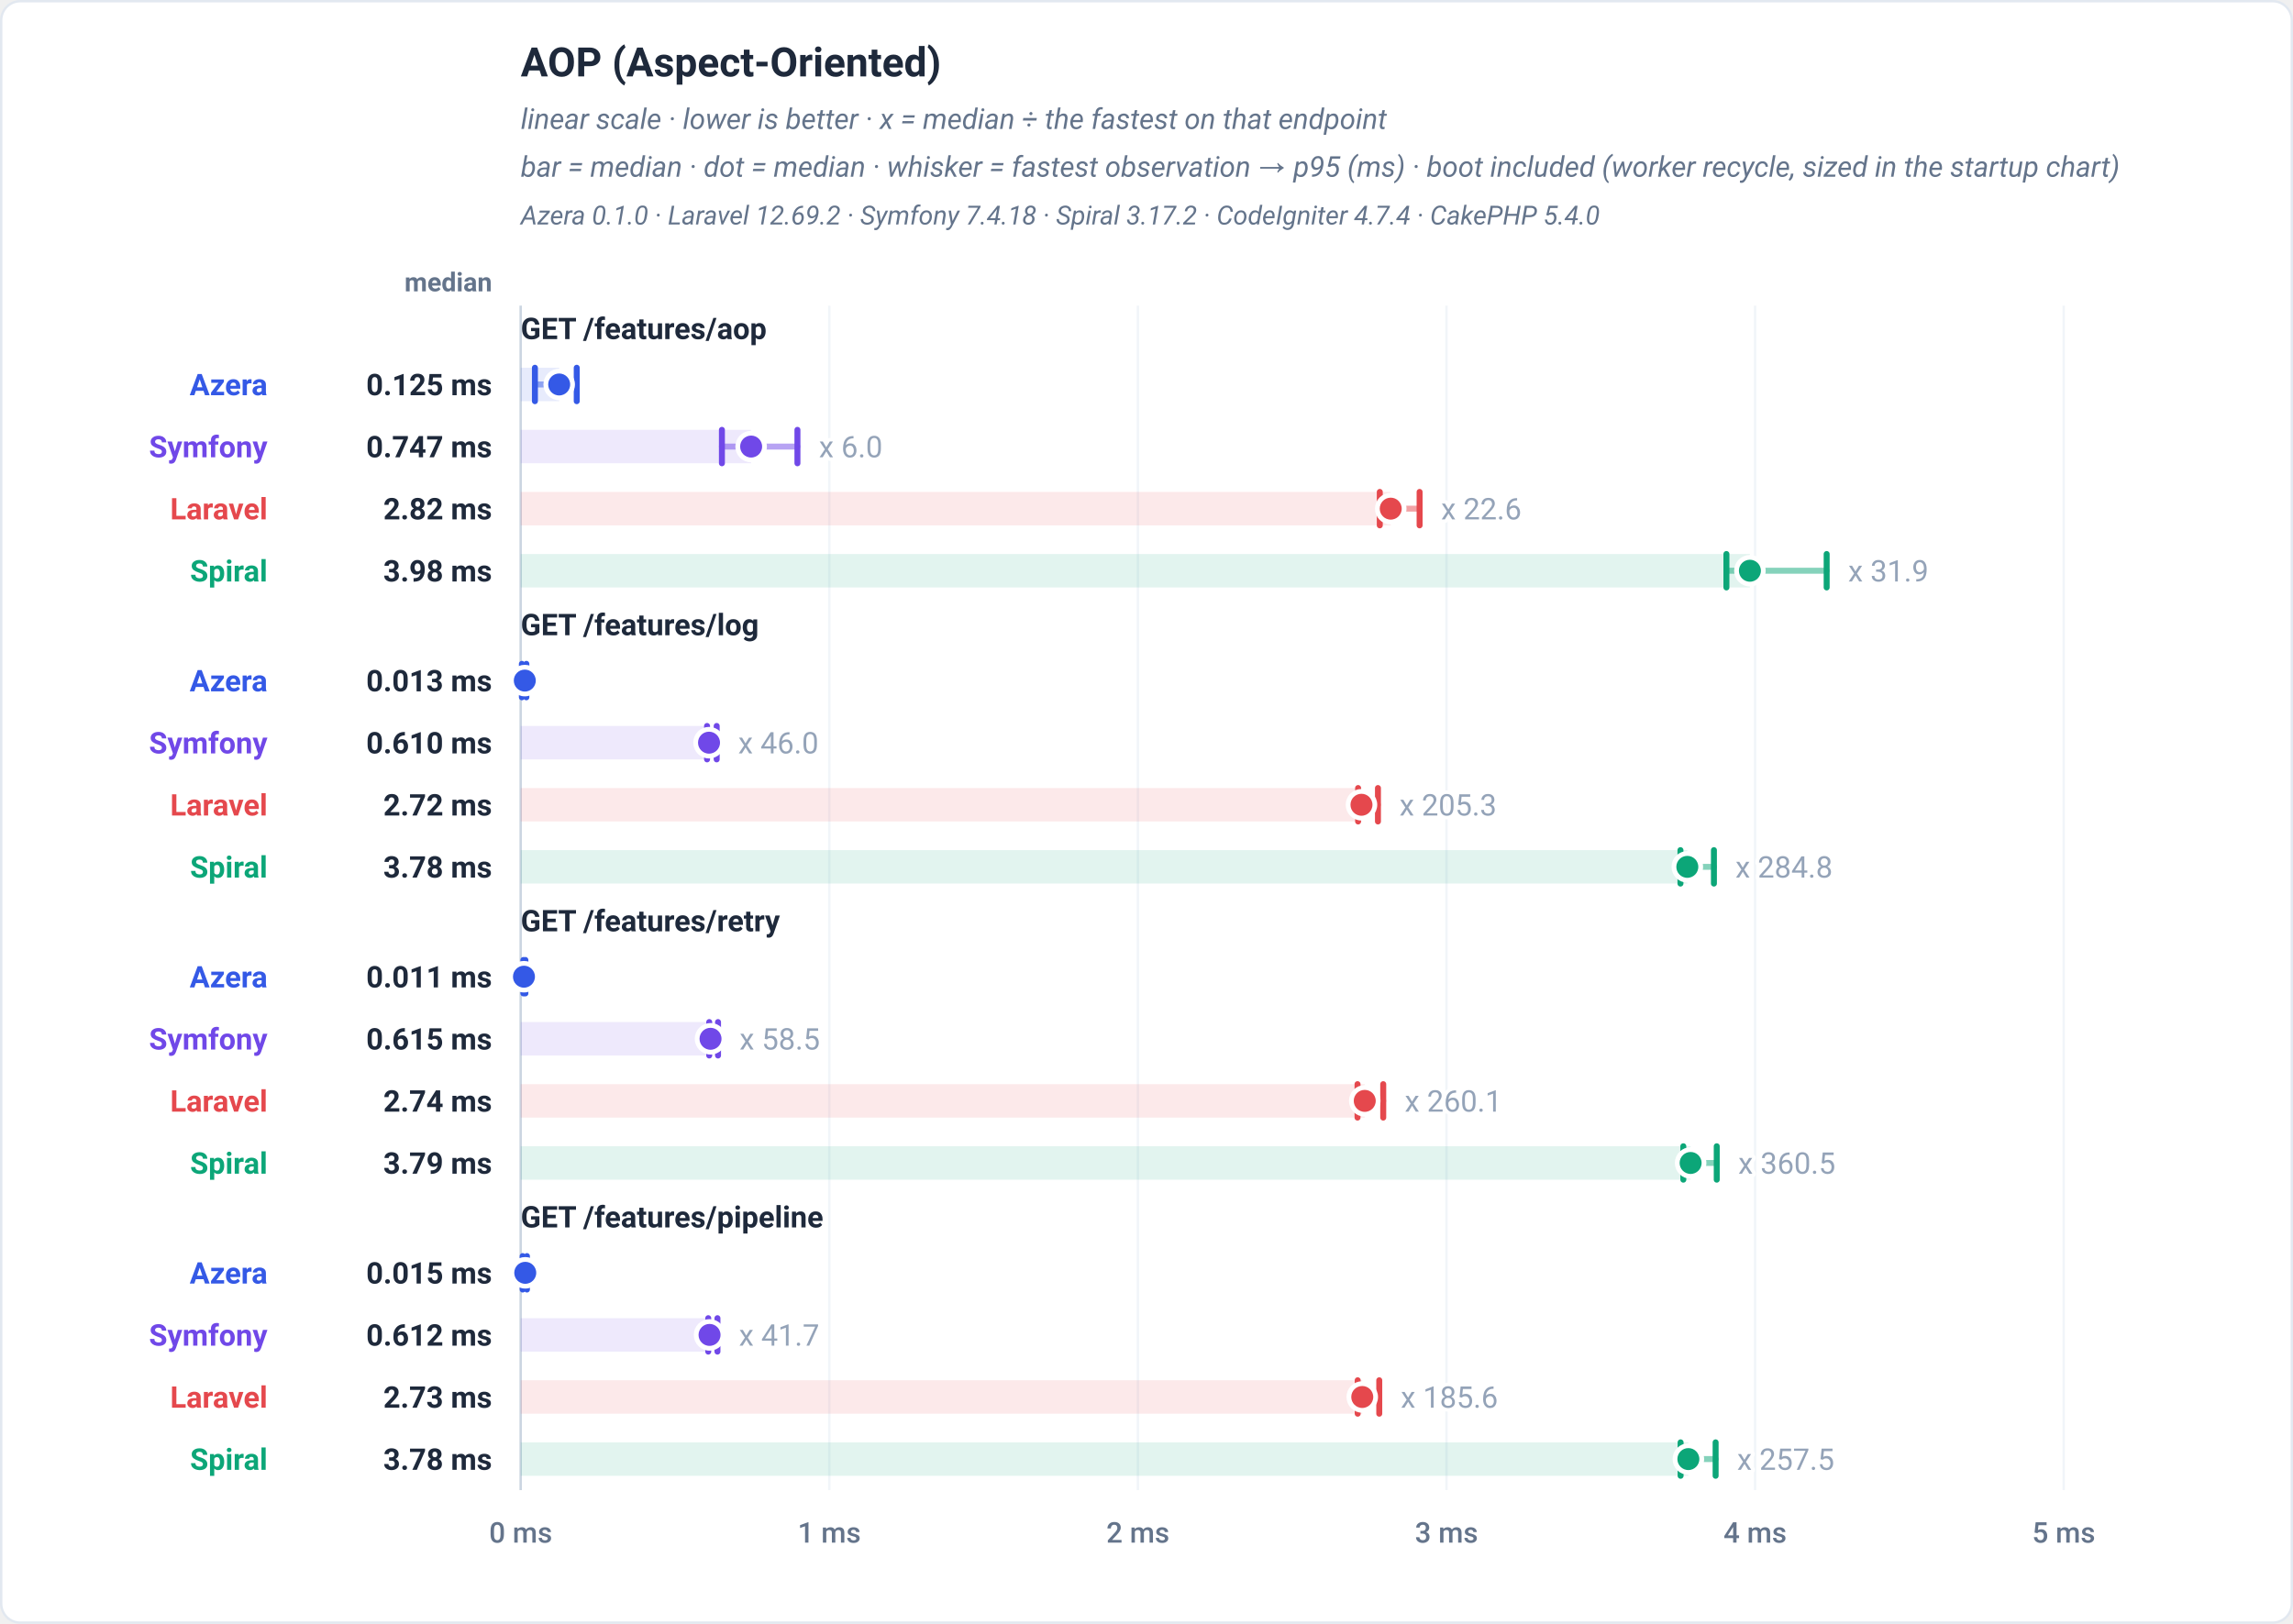
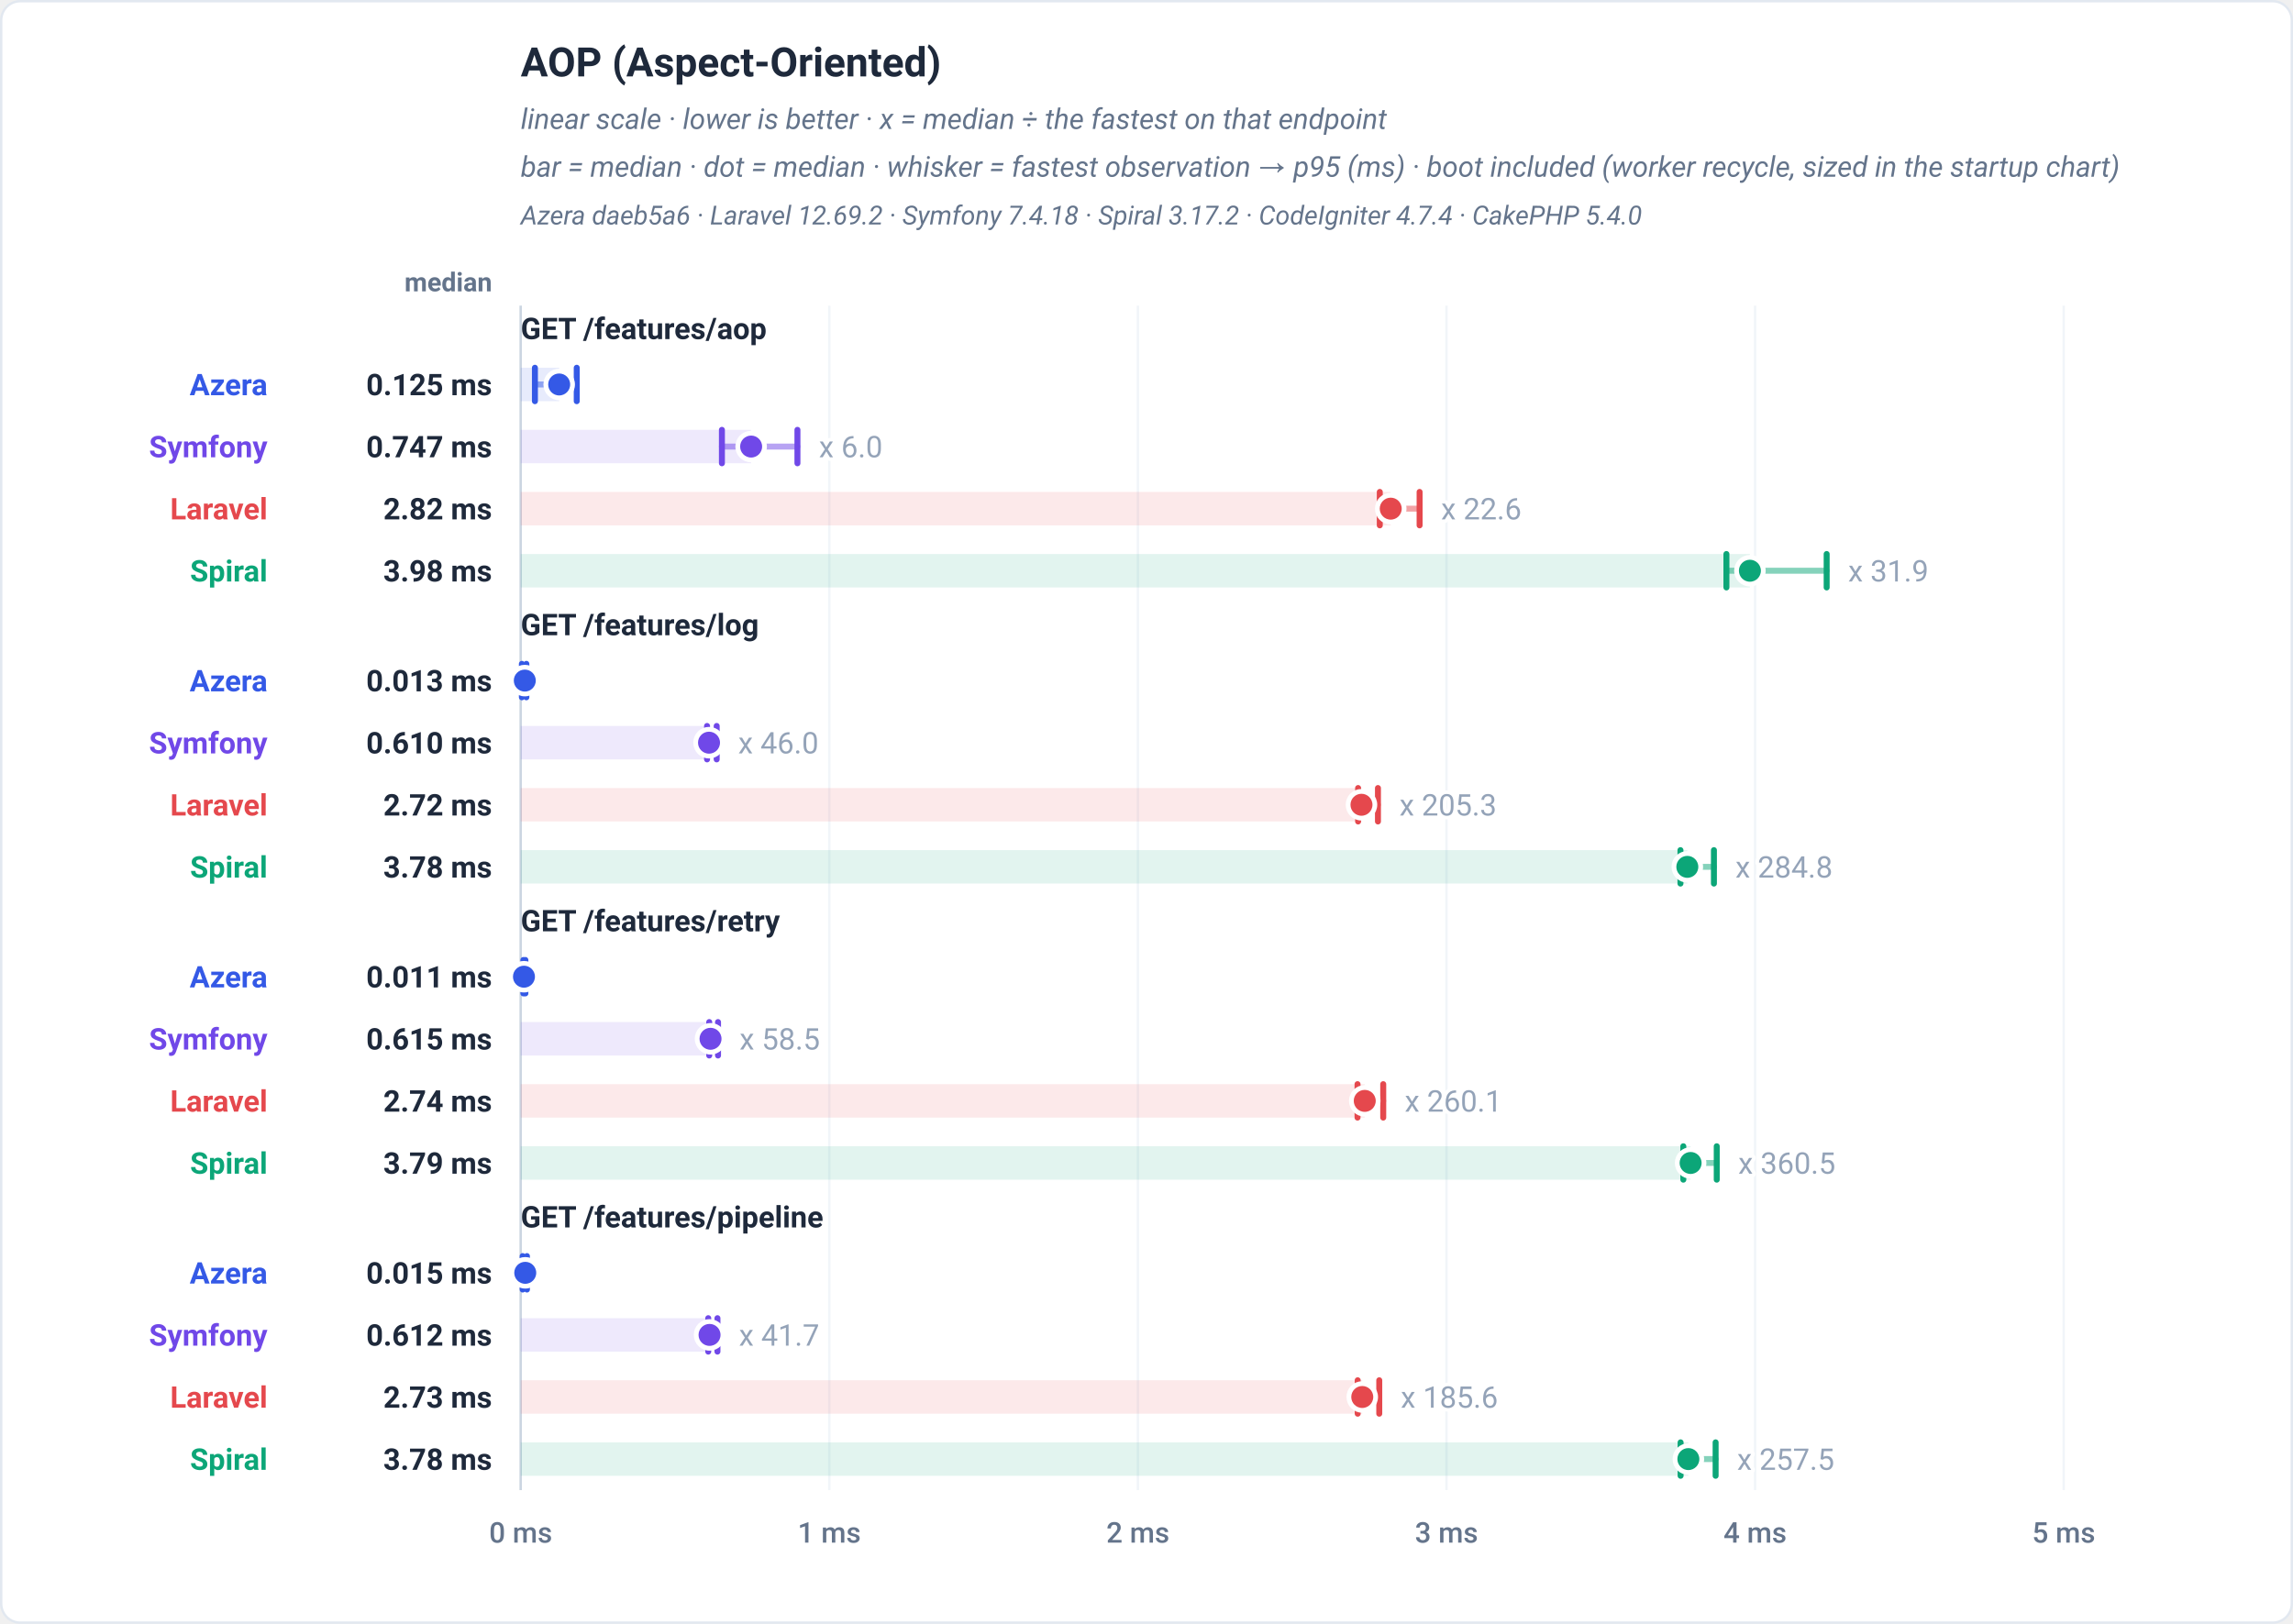
<svg xmlns="http://www.w3.org/2000/svg" viewBox="0 0 960 680" width="960" height="680" role="img" font-family="-apple-system,BlinkMacSystemFont,'Segoe UI',Roboto,Helvetica,Arial,sans-serif">
  <rect x="0.5" y="0.5" width="959" height="679" rx="8" fill="#ffffff" stroke="#e2e8f0" />
  <text x="218" y="32" font-family="-apple-system,BlinkMacSystemFont,'Segoe UI',Roboto,Helvetica,Arial,sans-serif" font-size="17" font-weight="700" fill="#1e293b" text-anchor="start">AOP (Aspect-Oriented)</text>
  <text x="218" y="54" font-family="-apple-system,BlinkMacSystemFont,'Segoe UI',Roboto,Helvetica,Arial,sans-serif" font-size="12" font-weight="400" fill="#64748b" text-anchor="start" font-style="italic">linear scale · lower is better · x = median ÷ the fastest on that endpoint</text>
  <text x="218" y="74" font-family="-apple-system,BlinkMacSystemFont,'Segoe UI',Roboto,Helvetica,Arial,sans-serif" font-size="12" font-weight="400" fill="#64748b" text-anchor="start" font-style="italic">bar = median · dot = median · whisker = fastest observation → p95 (ms) · boot included (worker recycle, sized in the startup chart)</text>
-   <text x="218" y="94" font-family="-apple-system,BlinkMacSystemFont,'Segoe UI',Roboto,Helvetica,Arial,sans-serif" font-size="11" font-weight="400" fill="#64748b" text-anchor="start" font-style="italic">Azera 0.1.0 · Laravel 12.69.2 · Symfony 7.4.18 · Spiral 3.17.2 · CodeIgniter 4.7.4 · CakePHP 5.4.0</text>
+   <text x="218" y="94" font-family="-apple-system,BlinkMacSystemFont,'Segoe UI',Roboto,Helvetica,Arial,sans-serif" font-size="11" font-weight="400" fill="#64748b" text-anchor="start" font-style="italic">Azera daeb5a6 · Laravel 12.69.2 · Symfony 7.4.18 · Spiral 3.17.2 · CodeIgniter 4.7.4 · CakePHP 5.4.0</text>
  <text x="206" y="122" font-family="-apple-system,BlinkMacSystemFont,'Segoe UI',Roboto,Helvetica,Arial,sans-serif" font-size="11" font-weight="600" fill="#64748b" text-anchor="end">median</text>
  <line x1="218" y1="128" x2="218" y2="624" stroke="#f1f5f9" stroke-width="1" />
  <text x="218" y="646" font-family="-apple-system,BlinkMacSystemFont,'Segoe UI',Roboto,Helvetica,Arial,sans-serif" font-size="12" font-weight="500" fill="#64748b" text-anchor="middle">0 ms</text>
  <line x1="347.2" y1="128" x2="347.2" y2="624" stroke="#f1f5f9" stroke-width="1" />
  <text x="347.2" y="646" font-family="-apple-system,BlinkMacSystemFont,'Segoe UI',Roboto,Helvetica,Arial,sans-serif" font-size="12" font-weight="500" fill="#64748b" text-anchor="middle">1 ms</text>
  <line x1="476.4" y1="128" x2="476.4" y2="624" stroke="#f1f5f9" stroke-width="1" />
  <text x="476.4" y="646" font-family="-apple-system,BlinkMacSystemFont,'Segoe UI',Roboto,Helvetica,Arial,sans-serif" font-size="12" font-weight="500" fill="#64748b" text-anchor="middle">2 ms</text>
  <line x1="605.6" y1="128" x2="605.6" y2="624" stroke="#f1f5f9" stroke-width="1" />
  <text x="605.6" y="646" font-family="-apple-system,BlinkMacSystemFont,'Segoe UI',Roboto,Helvetica,Arial,sans-serif" font-size="12" font-weight="500" fill="#64748b" text-anchor="middle">3 ms</text>
  <line x1="734.8" y1="128" x2="734.8" y2="624" stroke="#f1f5f9" stroke-width="1" />
  <text x="734.8" y="646" font-family="-apple-system,BlinkMacSystemFont,'Segoe UI',Roboto,Helvetica,Arial,sans-serif" font-size="12" font-weight="500" fill="#64748b" text-anchor="middle">4 ms</text>
  <line x1="864" y1="128" x2="864" y2="624" stroke="#f1f5f9" stroke-width="1" />
  <text x="864" y="646" font-family="-apple-system,BlinkMacSystemFont,'Segoe UI',Roboto,Helvetica,Arial,sans-serif" font-size="12" font-weight="500" fill="#64748b" text-anchor="middle">5 ms</text>
  <line x1="218" y1="128" x2="218" y2="624" stroke="#cbd5e1" stroke-width="1" />
  <text x="218" y="142" font-family="-apple-system,BlinkMacSystemFont,'Segoe UI',Roboto,Helvetica,Arial,sans-serif" font-size="12.5" font-weight="700" fill="#1e293b" text-anchor="start">GET /features/aop</text>
  <rect x="218" y="154" width="16.11" height="14" fill="#3459e6" fill-opacity="0.12" />
  <line x1="223.95" y1="161" x2="241.46" y2="161" stroke="#3459e6" stroke-width="2.5" stroke-linecap="round" opacity="0.5" />
  <line x1="223.95" y1="154" x2="223.95" y2="168" stroke="#3459e6" stroke-width="2.5" stroke-linecap="round" />
  <line x1="241.46" y1="154" x2="241.46" y2="168" stroke="#3459e6" stroke-width="2.5" stroke-linecap="round" />
  <circle cx="234.11" cy="161" r="5.6" fill="#3459e6" stroke="#ffffff" stroke-width="2" />
  <text x="112" y="165.5" font-family="-apple-system,BlinkMacSystemFont,'Segoe UI',Roboto,Helvetica,Arial,sans-serif" font-size="12.5" font-weight="700" fill="#3459e6" text-anchor="end">Azera</text>
  <text x="206" y="165.5" font-family="-apple-system,BlinkMacSystemFont,'Segoe UI',Roboto,Helvetica,Arial,sans-serif" font-size="12.5" font-weight="700" fill="#1e293b" text-anchor="end">0.125 ms</text>
  <rect x="218" y="180" width="96.47" height="14" fill="#7048e8" fill-opacity="0.12" />
  <line x1="302.24" y1="187" x2="333.86" y2="187" stroke="#7048e8" stroke-width="2.5" stroke-linecap="round" opacity="0.5" />
  <line x1="302.24" y1="180" x2="302.24" y2="194" stroke="#7048e8" stroke-width="2.5" stroke-linecap="round" />
  <line x1="333.86" y1="180" x2="333.86" y2="194" stroke="#7048e8" stroke-width="2.5" stroke-linecap="round" />
  <circle cx="314.47" cy="187" r="5.6" fill="#7048e8" stroke="#ffffff" stroke-width="2" />
  <text x="342.86" y="191.5" font-family="-apple-system,BlinkMacSystemFont,'Segoe UI',Roboto,Helvetica,Arial,sans-serif" font-size="12.5" font-weight="400" fill="#94a3b8" text-anchor="start" stroke="#ffffff" stroke-width="3" paint-order="stroke" stroke-linejoin="round">x 6.0</text>
  <text x="112" y="191.5" font-family="-apple-system,BlinkMacSystemFont,'Segoe UI',Roboto,Helvetica,Arial,sans-serif" font-size="12.5" font-weight="700" fill="#7048e8" text-anchor="end">Symfony</text>
  <text x="206" y="191.5" font-family="-apple-system,BlinkMacSystemFont,'Segoe UI',Roboto,Helvetica,Arial,sans-serif" font-size="12.5" font-weight="700" fill="#1e293b" text-anchor="end">0.747 ms</text>
  <rect x="218" y="206" width="364.25" height="14" fill="#e5484d" fill-opacity="0.12" />
  <line x1="577.67" y1="213" x2="594.34" y2="213" stroke="#e5484d" stroke-width="2.5" stroke-linecap="round" opacity="0.5" />
  <line x1="577.67" y1="206" x2="577.67" y2="220" stroke="#e5484d" stroke-width="2.5" stroke-linecap="round" />
  <line x1="594.34" y1="206" x2="594.34" y2="220" stroke="#e5484d" stroke-width="2.5" stroke-linecap="round" />
  <circle cx="582.25" cy="213" r="5.6" fill="#e5484d" stroke="#ffffff" stroke-width="2" />
  <text x="603.34" y="217.5" font-family="-apple-system,BlinkMacSystemFont,'Segoe UI',Roboto,Helvetica,Arial,sans-serif" font-size="12.5" font-weight="400" fill="#94a3b8" text-anchor="start" stroke="#ffffff" stroke-width="3" paint-order="stroke" stroke-linejoin="round">x 22.6</text>
  <text x="112" y="217.5" font-family="-apple-system,BlinkMacSystemFont,'Segoe UI',Roboto,Helvetica,Arial,sans-serif" font-size="12.5" font-weight="700" fill="#e5484d" text-anchor="end">Laravel</text>
  <text x="206" y="217.5" font-family="-apple-system,BlinkMacSystemFont,'Segoe UI',Roboto,Helvetica,Arial,sans-serif" font-size="12.5" font-weight="700" fill="#1e293b" text-anchor="end">2.82 ms</text>
  <rect x="218" y="232" width="514.62" height="14" fill="#0ca678" fill-opacity="0.12" />
  <line x1="722.79" y1="239" x2="764.76" y2="239" stroke="#0ca678" stroke-width="2.5" stroke-linecap="round" opacity="0.5" />
  <line x1="722.79" y1="232" x2="722.79" y2="246" stroke="#0ca678" stroke-width="2.5" stroke-linecap="round" />
  <line x1="764.76" y1="232" x2="764.76" y2="246" stroke="#0ca678" stroke-width="2.5" stroke-linecap="round" />
  <circle cx="732.62" cy="239" r="5.6" fill="#0ca678" stroke="#ffffff" stroke-width="2" />
  <text x="773.76" y="243.5" font-family="-apple-system,BlinkMacSystemFont,'Segoe UI',Roboto,Helvetica,Arial,sans-serif" font-size="12.5" font-weight="400" fill="#94a3b8" text-anchor="start" stroke="#ffffff" stroke-width="3" paint-order="stroke" stroke-linejoin="round">x 31.9</text>
  <text x="112" y="243.5" font-family="-apple-system,BlinkMacSystemFont,'Segoe UI',Roboto,Helvetica,Arial,sans-serif" font-size="12.5" font-weight="700" fill="#0ca678" text-anchor="end">Spiral</text>
  <text x="206" y="243.5" font-family="-apple-system,BlinkMacSystemFont,'Segoe UI',Roboto,Helvetica,Arial,sans-serif" font-size="12.5" font-weight="700" fill="#1e293b" text-anchor="end">3.98 ms</text>
  <text x="218" y="266" font-family="-apple-system,BlinkMacSystemFont,'Segoe UI',Roboto,Helvetica,Arial,sans-serif" font-size="12.5" font-weight="700" fill="#1e293b" text-anchor="start">GET /features/log</text>
  <rect x="218" y="278" width="1.71" height="14" fill="#3459e6" fill-opacity="0.12" />
  <line x1="218.49" y1="285" x2="220.37" y2="285" stroke="#3459e6" stroke-width="2.5" stroke-linecap="round" opacity="0.5" />
  <line x1="218.49" y1="278" x2="218.49" y2="292" stroke="#3459e6" stroke-width="2.5" stroke-linecap="round" />
  <line x1="220.37" y1="278" x2="220.37" y2="292" stroke="#3459e6" stroke-width="2.5" stroke-linecap="round" />
  <circle cx="219.71" cy="285" r="5.6" fill="#3459e6" stroke="#ffffff" stroke-width="2" />
  <text x="112" y="289.5" font-family="-apple-system,BlinkMacSystemFont,'Segoe UI',Roboto,Helvetica,Arial,sans-serif" font-size="12.5" font-weight="700" fill="#3459e6" text-anchor="end">Azera</text>
  <text x="206" y="289.5" font-family="-apple-system,BlinkMacSystemFont,'Segoe UI',Roboto,Helvetica,Arial,sans-serif" font-size="12.5" font-weight="700" fill="#1e293b" text-anchor="end">0.013 ms</text>
  <rect x="218" y="304" width="78.84" height="14" fill="#7048e8" fill-opacity="0.12" />
  <line x1="296.02" y1="311" x2="300.05" y2="311" stroke="#7048e8" stroke-width="2.5" stroke-linecap="round" opacity="0.5" />
  <line x1="296.02" y1="304" x2="296.02" y2="318" stroke="#7048e8" stroke-width="2.5" stroke-linecap="round" />
  <line x1="300.05" y1="304" x2="300.05" y2="318" stroke="#7048e8" stroke-width="2.5" stroke-linecap="round" />
  <circle cx="296.84" cy="311" r="5.6" fill="#7048e8" stroke="#ffffff" stroke-width="2" />
  <text x="309.05" y="315.5" font-family="-apple-system,BlinkMacSystemFont,'Segoe UI',Roboto,Helvetica,Arial,sans-serif" font-size="12.5" font-weight="400" fill="#94a3b8" text-anchor="start" stroke="#ffffff" stroke-width="3" paint-order="stroke" stroke-linejoin="round">x 46.0</text>
  <text x="112" y="315.5" font-family="-apple-system,BlinkMacSystemFont,'Segoe UI',Roboto,Helvetica,Arial,sans-serif" font-size="12.5" font-weight="700" fill="#7048e8" text-anchor="end">Symfony</text>
  <text x="206" y="315.5" font-family="-apple-system,BlinkMacSystemFont,'Segoe UI',Roboto,Helvetica,Arial,sans-serif" font-size="12.5" font-weight="700" fill="#1e293b" text-anchor="end">0.610 ms</text>
  <rect x="218" y="330" width="352" height="14" fill="#e5484d" fill-opacity="0.12" />
  <line x1="568.59" y1="337" x2="576.9" y2="337" stroke="#e5484d" stroke-width="2.5" stroke-linecap="round" opacity="0.5" />
  <line x1="568.59" y1="330" x2="568.59" y2="344" stroke="#e5484d" stroke-width="2.5" stroke-linecap="round" />
  <line x1="576.9" y1="330" x2="576.9" y2="344" stroke="#e5484d" stroke-width="2.5" stroke-linecap="round" />
  <circle cx="570" cy="337" r="5.6" fill="#e5484d" stroke="#ffffff" stroke-width="2" />
  <text x="585.9" y="341.5" font-family="-apple-system,BlinkMacSystemFont,'Segoe UI',Roboto,Helvetica,Arial,sans-serif" font-size="12.5" font-weight="400" fill="#94a3b8" text-anchor="start" stroke="#ffffff" stroke-width="3" paint-order="stroke" stroke-linejoin="round">x 205.3</text>
  <text x="112" y="341.5" font-family="-apple-system,BlinkMacSystemFont,'Segoe UI',Roboto,Helvetica,Arial,sans-serif" font-size="12.5" font-weight="700" fill="#e5484d" text-anchor="end">Laravel</text>
  <text x="206" y="341.5" font-family="-apple-system,BlinkMacSystemFont,'Segoe UI',Roboto,Helvetica,Arial,sans-serif" font-size="12.5" font-weight="700" fill="#1e293b" text-anchor="end">2.72 ms</text>
  <rect x="218" y="356" width="488.42" height="14" fill="#0ca678" fill-opacity="0.12" />
  <line x1="703.55" y1="363" x2="717.56" y2="363" stroke="#0ca678" stroke-width="2.5" stroke-linecap="round" opacity="0.5" />
  <line x1="703.55" y1="356" x2="703.55" y2="370" stroke="#0ca678" stroke-width="2.5" stroke-linecap="round" />
  <line x1="717.56" y1="356" x2="717.56" y2="370" stroke="#0ca678" stroke-width="2.5" stroke-linecap="round" />
  <circle cx="706.42" cy="363" r="5.6" fill="#0ca678" stroke="#ffffff" stroke-width="2" />
  <text x="726.56" y="367.5" font-family="-apple-system,BlinkMacSystemFont,'Segoe UI',Roboto,Helvetica,Arial,sans-serif" font-size="12.5" font-weight="400" fill="#94a3b8" text-anchor="start" stroke="#ffffff" stroke-width="3" paint-order="stroke" stroke-linejoin="round">x 284.8</text>
  <text x="112" y="367.5" font-family="-apple-system,BlinkMacSystemFont,'Segoe UI',Roboto,Helvetica,Arial,sans-serif" font-size="12.5" font-weight="700" fill="#0ca678" text-anchor="end">Spiral</text>
  <text x="206" y="367.5" font-family="-apple-system,BlinkMacSystemFont,'Segoe UI',Roboto,Helvetica,Arial,sans-serif" font-size="12.5" font-weight="700" fill="#1e293b" text-anchor="end">3.78 ms</text>
  <text x="218" y="390" font-family="-apple-system,BlinkMacSystemFont,'Segoe UI',Roboto,Helvetica,Arial,sans-serif" font-size="12.5" font-weight="700" fill="#1e293b" text-anchor="start">GET /features/retry</text>
  <rect x="218" y="402" width="1.36" height="14" fill="#3459e6" fill-opacity="0.12" />
  <line x1="219.12" y1="409" x2="219.96" y2="409" stroke="#3459e6" stroke-width="2.5" stroke-linecap="round" opacity="0.5" />
  <line x1="219.12" y1="402" x2="219.12" y2="416" stroke="#3459e6" stroke-width="2.5" stroke-linecap="round" />
  <line x1="219.96" y1="402" x2="219.96" y2="416" stroke="#3459e6" stroke-width="2.5" stroke-linecap="round" />
  <circle cx="219.36" cy="409" r="5.6" fill="#3459e6" stroke="#ffffff" stroke-width="2" />
  <text x="112" y="413.5" font-family="-apple-system,BlinkMacSystemFont,'Segoe UI',Roboto,Helvetica,Arial,sans-serif" font-size="12.5" font-weight="700" fill="#3459e6" text-anchor="end">Azera</text>
  <text x="206" y="413.5" font-family="-apple-system,BlinkMacSystemFont,'Segoe UI',Roboto,Helvetica,Arial,sans-serif" font-size="12.5" font-weight="700" fill="#1e293b" text-anchor="end">0.011 ms</text>
  <rect x="218" y="428" width="79.47" height="14" fill="#7048e8" fill-opacity="0.12" />
  <line x1="296.93" y1="435" x2="300.61" y2="435" stroke="#7048e8" stroke-width="2.5" stroke-linecap="round" opacity="0.5" />
  <line x1="296.93" y1="428" x2="296.93" y2="442" stroke="#7048e8" stroke-width="2.5" stroke-linecap="round" />
  <line x1="300.61" y1="428" x2="300.61" y2="442" stroke="#7048e8" stroke-width="2.5" stroke-linecap="round" />
  <circle cx="297.47" cy="435" r="5.6" fill="#7048e8" stroke="#ffffff" stroke-width="2" />
  <text x="309.61" y="439.5" font-family="-apple-system,BlinkMacSystemFont,'Segoe UI',Roboto,Helvetica,Arial,sans-serif" font-size="12.5" font-weight="400" fill="#94a3b8" text-anchor="start" stroke="#ffffff" stroke-width="3" paint-order="stroke" stroke-linejoin="round">x 58.5</text>
  <text x="112" y="439.5" font-family="-apple-system,BlinkMacSystemFont,'Segoe UI',Roboto,Helvetica,Arial,sans-serif" font-size="12.5" font-weight="700" fill="#7048e8" text-anchor="end">Symfony</text>
  <text x="206" y="439.5" font-family="-apple-system,BlinkMacSystemFont,'Segoe UI',Roboto,Helvetica,Arial,sans-serif" font-size="12.5" font-weight="700" fill="#1e293b" text-anchor="end">0.615 ms</text>
  <rect x="218" y="454" width="353.37" height="14" fill="#e5484d" fill-opacity="0.12" />
  <line x1="568.35" y1="461" x2="579.11" y2="461" stroke="#e5484d" stroke-width="2.5" stroke-linecap="round" opacity="0.5" />
  <line x1="568.35" y1="454" x2="568.35" y2="468" stroke="#e5484d" stroke-width="2.5" stroke-linecap="round" />
  <line x1="579.11" y1="454" x2="579.11" y2="468" stroke="#e5484d" stroke-width="2.5" stroke-linecap="round" />
  <circle cx="571.37" cy="461" r="5.6" fill="#e5484d" stroke="#ffffff" stroke-width="2" />
  <text x="588.11" y="465.5" font-family="-apple-system,BlinkMacSystemFont,'Segoe UI',Roboto,Helvetica,Arial,sans-serif" font-size="12.5" font-weight="400" fill="#94a3b8" text-anchor="start" stroke="#ffffff" stroke-width="3" paint-order="stroke" stroke-linejoin="round">x 260.1</text>
  <text x="112" y="465.5" font-family="-apple-system,BlinkMacSystemFont,'Segoe UI',Roboto,Helvetica,Arial,sans-serif" font-size="12.5" font-weight="700" fill="#e5484d" text-anchor="end">Laravel</text>
  <text x="206" y="465.5" font-family="-apple-system,BlinkMacSystemFont,'Segoe UI',Roboto,Helvetica,Arial,sans-serif" font-size="12.5" font-weight="700" fill="#1e293b" text-anchor="end">2.74 ms</text>
  <rect x="218" y="480" width="489.8" height="14" fill="#0ca678" fill-opacity="0.12" />
  <line x1="704.75" y1="487" x2="718.74" y2="487" stroke="#0ca678" stroke-width="2.5" stroke-linecap="round" opacity="0.5" />
  <line x1="704.75" y1="480" x2="704.75" y2="494" stroke="#0ca678" stroke-width="2.5" stroke-linecap="round" />
  <line x1="718.74" y1="480" x2="718.74" y2="494" stroke="#0ca678" stroke-width="2.5" stroke-linecap="round" />
  <circle cx="707.8" cy="487" r="5.6" fill="#0ca678" stroke="#ffffff" stroke-width="2" />
  <text x="727.74" y="491.5" font-family="-apple-system,BlinkMacSystemFont,'Segoe UI',Roboto,Helvetica,Arial,sans-serif" font-size="12.5" font-weight="400" fill="#94a3b8" text-anchor="start" stroke="#ffffff" stroke-width="3" paint-order="stroke" stroke-linejoin="round">x 360.5</text>
  <text x="112" y="491.5" font-family="-apple-system,BlinkMacSystemFont,'Segoe UI',Roboto,Helvetica,Arial,sans-serif" font-size="12.5" font-weight="700" fill="#0ca678" text-anchor="end">Spiral</text>
  <text x="206" y="491.5" font-family="-apple-system,BlinkMacSystemFont,'Segoe UI',Roboto,Helvetica,Arial,sans-serif" font-size="12.5" font-weight="700" fill="#1e293b" text-anchor="end">3.79 ms</text>
  <text x="218" y="514" font-family="-apple-system,BlinkMacSystemFont,'Segoe UI',Roboto,Helvetica,Arial,sans-serif" font-size="12.5" font-weight="700" fill="#1e293b" text-anchor="start">GET /features/pipeline</text>
  <rect x="218" y="526" width="1.9" height="14" fill="#3459e6" fill-opacity="0.12" />
  <line x1="218.81" y1="533" x2="220.61" y2="533" stroke="#3459e6" stroke-width="2.5" stroke-linecap="round" opacity="0.5" />
  <line x1="218.81" y1="526" x2="218.81" y2="540" stroke="#3459e6" stroke-width="2.5" stroke-linecap="round" />
  <line x1="220.61" y1="526" x2="220.61" y2="540" stroke="#3459e6" stroke-width="2.5" stroke-linecap="round" />
  <circle cx="219.9" cy="533" r="5.6" fill="#3459e6" stroke="#ffffff" stroke-width="2" />
  <text x="112" y="537.5" font-family="-apple-system,BlinkMacSystemFont,'Segoe UI',Roboto,Helvetica,Arial,sans-serif" font-size="12.5" font-weight="700" fill="#3459e6" text-anchor="end">Azera</text>
  <text x="206" y="537.5" font-family="-apple-system,BlinkMacSystemFont,'Segoe UI',Roboto,Helvetica,Arial,sans-serif" font-size="12.5" font-weight="700" fill="#1e293b" text-anchor="end">0.015 ms</text>
  <rect x="218" y="552" width="79.06" height="14" fill="#7048e8" fill-opacity="0.12" />
  <line x1="296.52" y1="559" x2="300.37" y2="559" stroke="#7048e8" stroke-width="2.5" stroke-linecap="round" opacity="0.5" />
  <line x1="296.52" y1="552" x2="296.52" y2="566" stroke="#7048e8" stroke-width="2.5" stroke-linecap="round" />
  <line x1="300.37" y1="552" x2="300.37" y2="566" stroke="#7048e8" stroke-width="2.5" stroke-linecap="round" />
  <circle cx="297.06" cy="559" r="5.6" fill="#7048e8" stroke="#ffffff" stroke-width="2" />
  <text x="309.37" y="563.5" font-family="-apple-system,BlinkMacSystemFont,'Segoe UI',Roboto,Helvetica,Arial,sans-serif" font-size="12.5" font-weight="400" fill="#94a3b8" text-anchor="start" stroke="#ffffff" stroke-width="3" paint-order="stroke" stroke-linejoin="round">x 41.7</text>
  <text x="112" y="563.5" font-family="-apple-system,BlinkMacSystemFont,'Segoe UI',Roboto,Helvetica,Arial,sans-serif" font-size="12.5" font-weight="700" fill="#7048e8" text-anchor="end">Symfony</text>
  <text x="206" y="563.5" font-family="-apple-system,BlinkMacSystemFont,'Segoe UI',Roboto,Helvetica,Arial,sans-serif" font-size="12.5" font-weight="700" fill="#1e293b" text-anchor="end">0.612 ms</text>
  <rect x="218" y="578" width="352.33" height="14" fill="#e5484d" fill-opacity="0.12" />
  <line x1="568.42" y1="585" x2="577.45" y2="585" stroke="#e5484d" stroke-width="2.5" stroke-linecap="round" opacity="0.5" />
  <line x1="568.42" y1="578" x2="568.42" y2="592" stroke="#e5484d" stroke-width="2.5" stroke-linecap="round" />
  <line x1="577.45" y1="578" x2="577.45" y2="592" stroke="#e5484d" stroke-width="2.5" stroke-linecap="round" />
  <circle cx="570.33" cy="585" r="5.6" fill="#e5484d" stroke="#ffffff" stroke-width="2" />
  <text x="586.45" y="589.5" font-family="-apple-system,BlinkMacSystemFont,'Segoe UI',Roboto,Helvetica,Arial,sans-serif" font-size="12.5" font-weight="400" fill="#94a3b8" text-anchor="start" stroke="#ffffff" stroke-width="3" paint-order="stroke" stroke-linejoin="round">x 185.6</text>
  <text x="112" y="589.5" font-family="-apple-system,BlinkMacSystemFont,'Segoe UI',Roboto,Helvetica,Arial,sans-serif" font-size="12.5" font-weight="700" fill="#e5484d" text-anchor="end">Laravel</text>
  <text x="206" y="589.5" font-family="-apple-system,BlinkMacSystemFont,'Segoe UI',Roboto,Helvetica,Arial,sans-serif" font-size="12.5" font-weight="700" fill="#1e293b" text-anchor="end">2.73 ms</text>
  <rect x="218" y="604" width="488.86" height="14" fill="#0ca678" fill-opacity="0.12" />
  <line x1="703.61" y1="611" x2="718.27" y2="611" stroke="#0ca678" stroke-width="2.5" stroke-linecap="round" opacity="0.5" />
  <line x1="703.61" y1="604" x2="703.61" y2="618" stroke="#0ca678" stroke-width="2.5" stroke-linecap="round" />
  <line x1="718.27" y1="604" x2="718.27" y2="618" stroke="#0ca678" stroke-width="2.5" stroke-linecap="round" />
  <circle cx="706.86" cy="611" r="5.6" fill="#0ca678" stroke="#ffffff" stroke-width="2" />
  <text x="727.27" y="615.5" font-family="-apple-system,BlinkMacSystemFont,'Segoe UI',Roboto,Helvetica,Arial,sans-serif" font-size="12.5" font-weight="400" fill="#94a3b8" text-anchor="start" stroke="#ffffff" stroke-width="3" paint-order="stroke" stroke-linejoin="round">x 257.5</text>
  <text x="112" y="615.5" font-family="-apple-system,BlinkMacSystemFont,'Segoe UI',Roboto,Helvetica,Arial,sans-serif" font-size="12.5" font-weight="700" fill="#0ca678" text-anchor="end">Spiral</text>
  <text x="206" y="615.5" font-family="-apple-system,BlinkMacSystemFont,'Segoe UI',Roboto,Helvetica,Arial,sans-serif" font-size="12.5" font-weight="700" fill="#1e293b" text-anchor="end">3.78 ms</text>
</svg>
